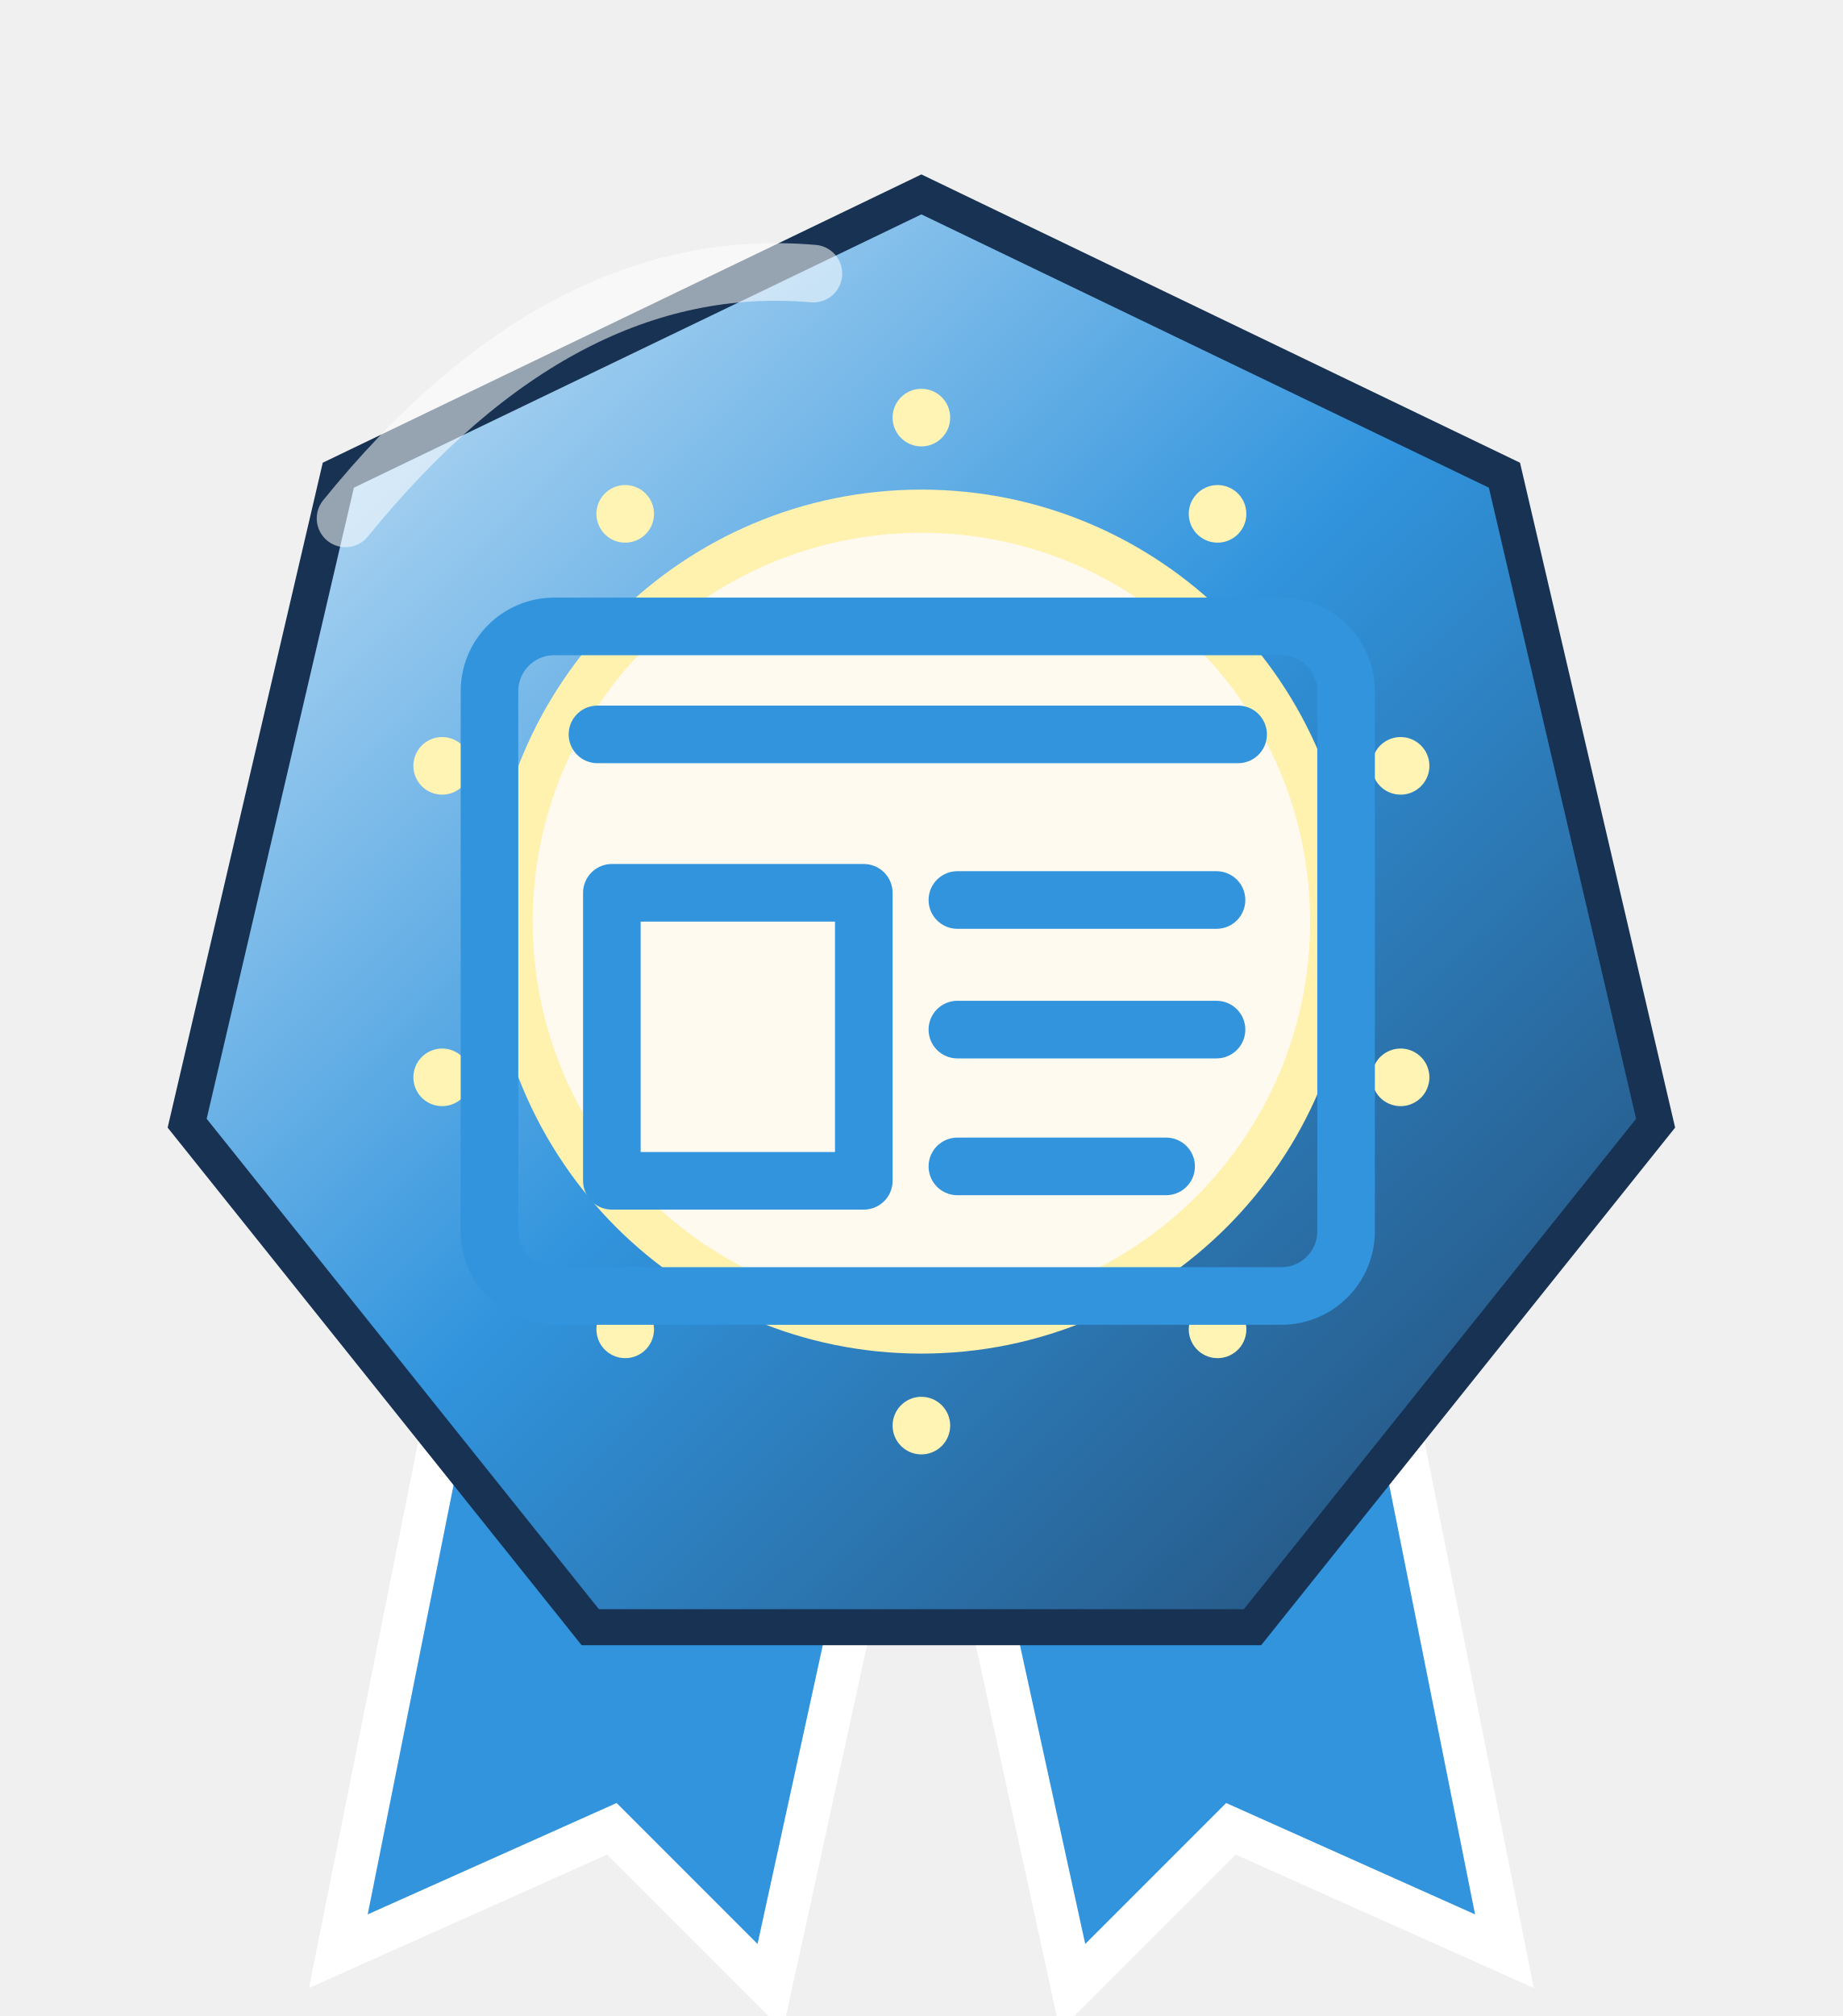
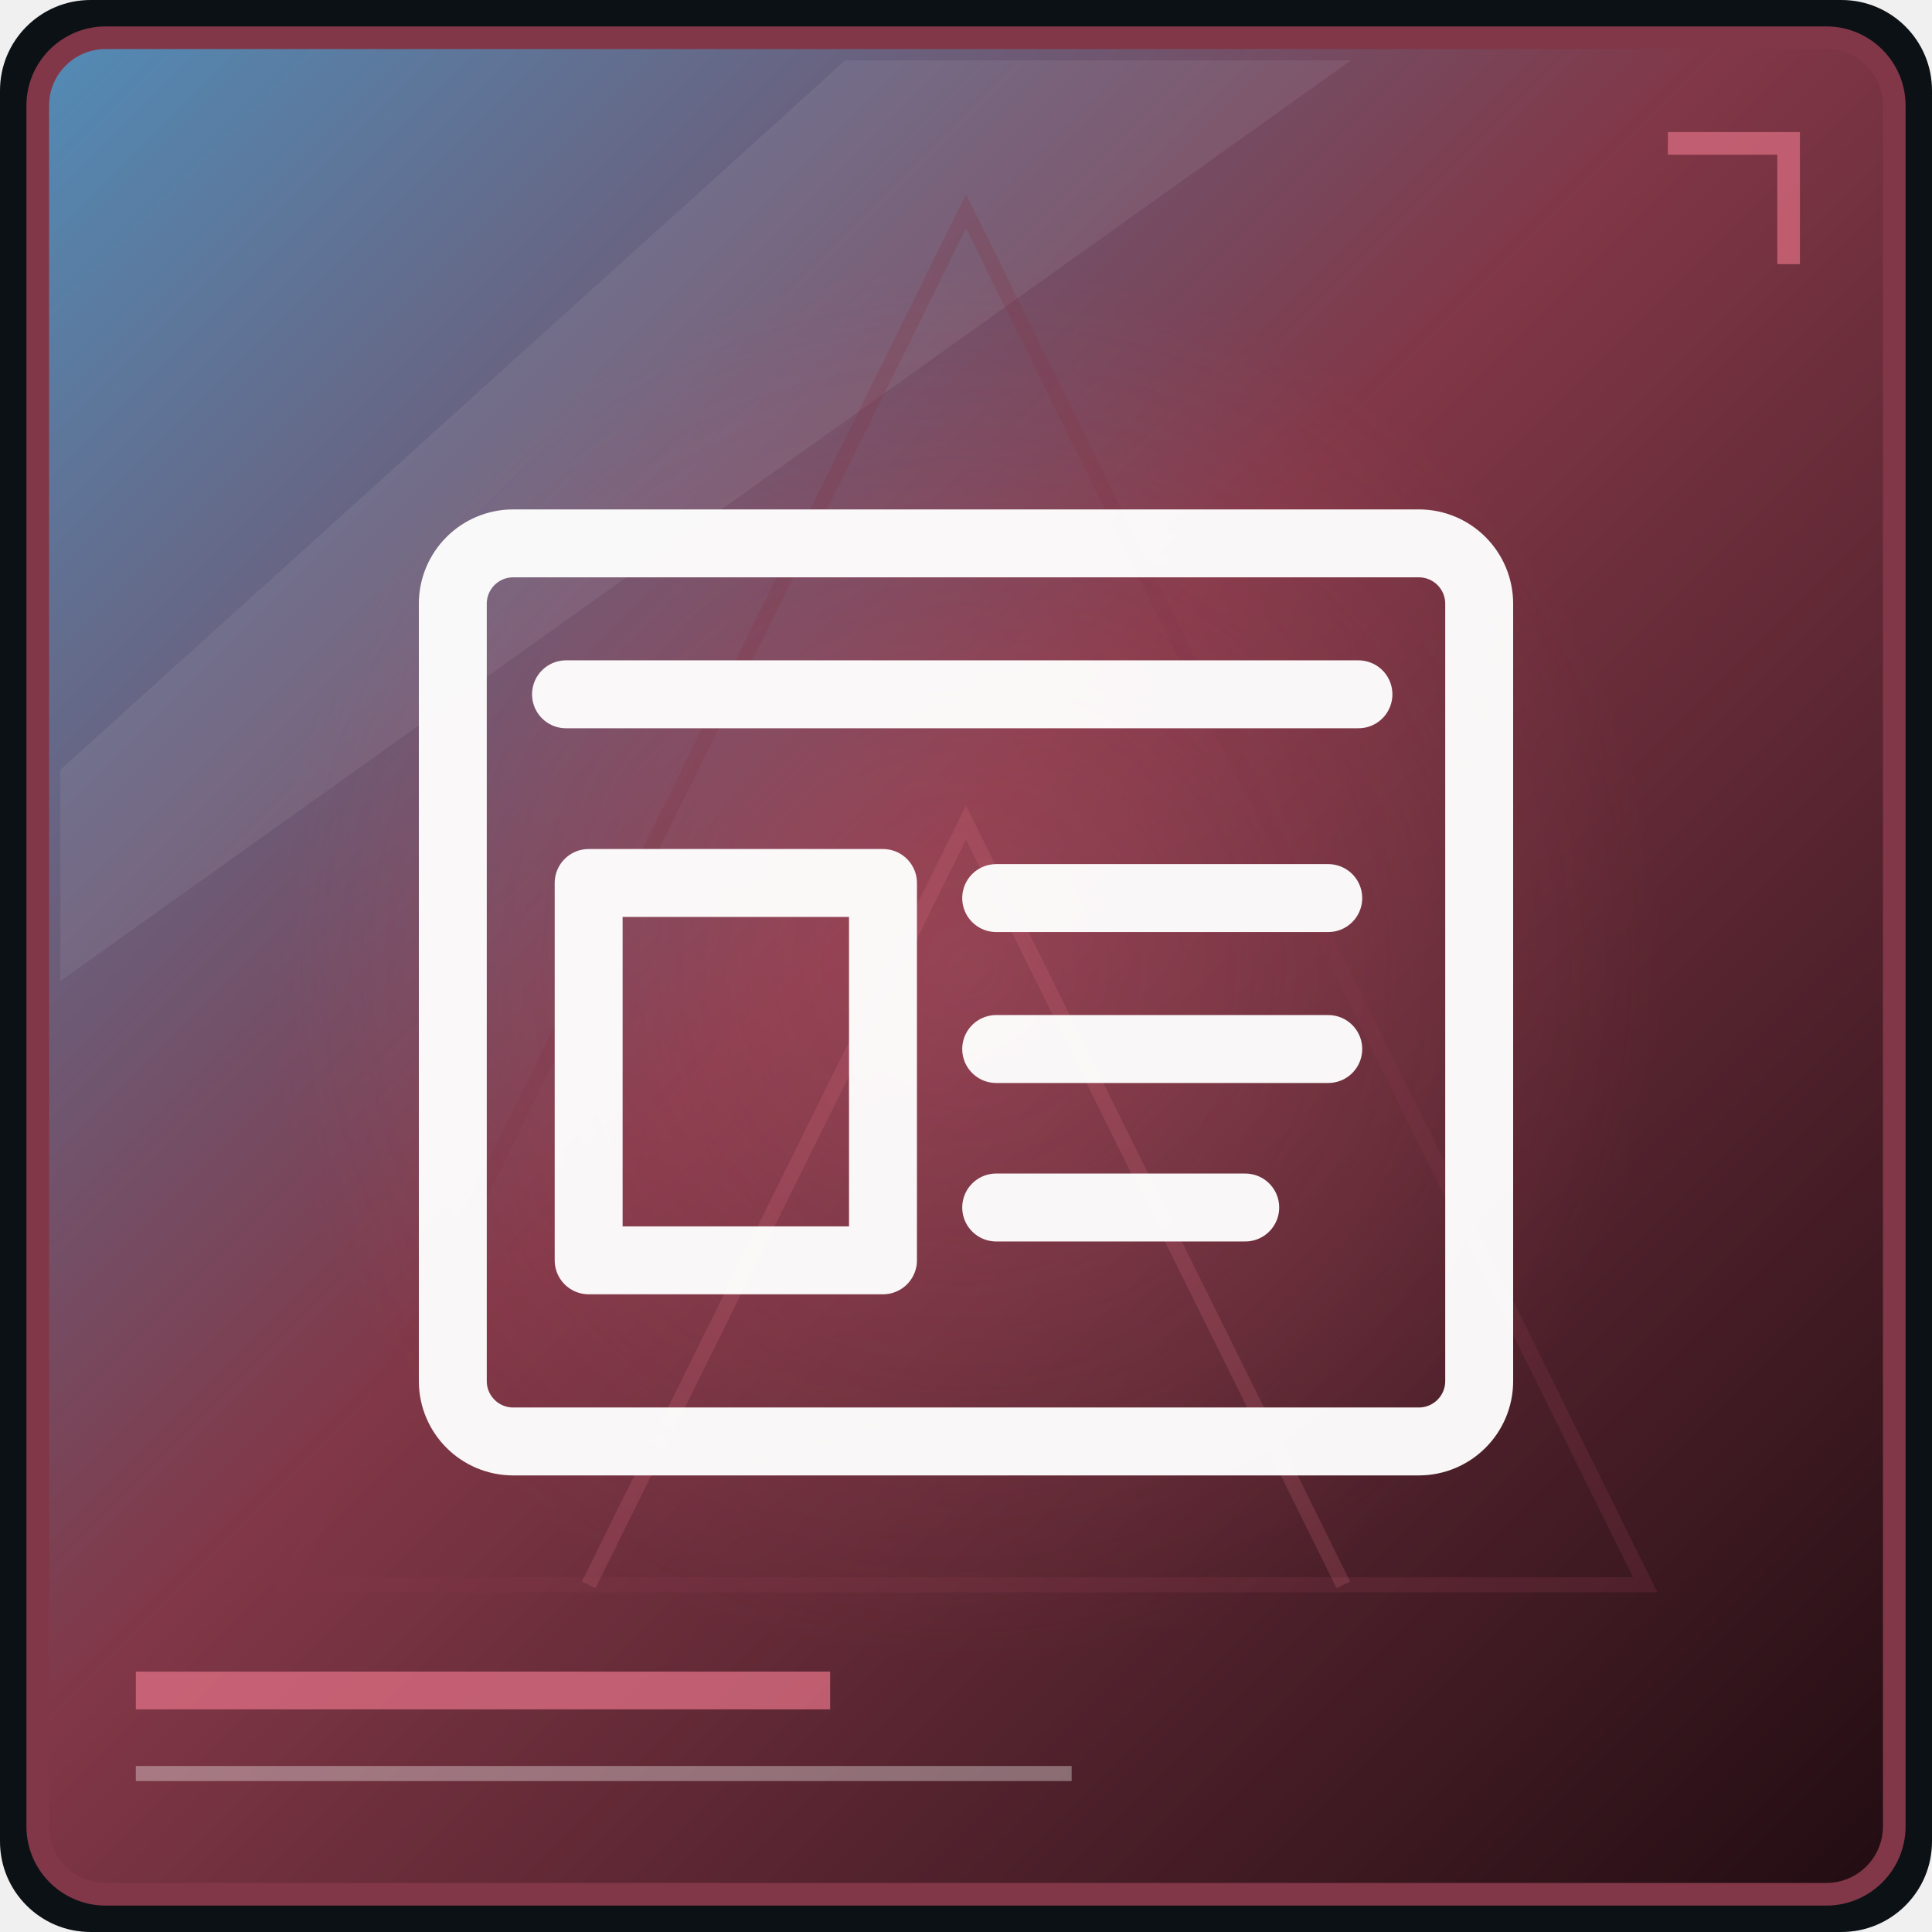
- <svg xmlns="http://www.w3.org/2000/svg" width="256" height="280" viewBox="0 0 256 280">
+ <svg xmlns="http://www.w3.org/2000/svg" width="256" height="256" viewBox="0 0 256 256">
  <defs>
-     <linearGradient id="g46" x2="1" y2="1">
-       <stop stop-color="#dbecf9" />
-       <stop offset=".5" stop-color="#3194dd" />
-       <stop offset="1" stop-color="#23466b" />
+     <linearGradient id="bg46" x1="0" y1="0" x2="1" y2="1">
+       <stop stop-color="#518db8" />
+       <stop offset=".46" stop-color="#813747" />
+       <stop offset="1" stop-color="#200c11" />
    </linearGradient>
+     <radialGradient id="glow46">
+       <stop stop-color="#de6f83" stop-opacity=".55" />
+       <stop offset="1" stop-color="#de6f83" stop-opacity="0" />
+     </radialGradient>
  </defs>
-   <path d="m65 181-18 90 38-17 22 22 19-87m65-8 18 90-38-17-22 22-19-87" fill="#3194dd" stroke="#fff" stroke-width="6" />
-   <g fill="url(#g46)" stroke="#173253" stroke-width="5">
-     <path d="m128 27 81 39 21 90-56 70H82L26 156l21-90Z" />
+   <rect width="256" height="256" rx="12" fill="#0c1116" />
+   <rect x="5" y="5" width="246" height="246" rx="9" fill="url(#bg46)" stroke="#813747" stroke-width="3" />
+   <path d="M8 102 112 8h67L8 130Z" fill="#ffffff" opacity=".07" />
+   <circle cx="128" cy="128" r="92" fill="url(#glow46)" opacity=".48" />
+   <path d="M38 210 128 28l90 182Z" fill="none" stroke="#813747" stroke-width="2" opacity=".28" />
+   <path d="m78 210 50-101 50 101" fill="none" stroke="#de6f83" stroke-width="2" opacity=".2" />
+   <g fill="none" stroke="#ffffff" stroke-width="9" stroke-linecap="round" stroke-linejoin="round" opacity=".96">
+     <rect x="60" y="72" width="136" height="119" rx="8" />
+     <path d="M75 92h105M78 117h39v50H78ZM132 119h44M132 139h44M132 160h33" />
  </g>
-   <circle cx="128" cy="128" r="57" fill="#fffaf0" stroke="#fff1ae" stroke-width="6" />
-   <circle cx="128" cy="58" r="4" transform="rotate(0.0 128 128)" fill="#fff4b4" />
-   <circle cx="128" cy="58" r="4" transform="rotate(36.0 128 128)" fill="#fff4b4" />
-   <circle cx="128" cy="58" r="4" transform="rotate(72.0 128 128)" fill="#fff4b4" />
-   <circle cx="128" cy="58" r="4" transform="rotate(108.0 128 128)" fill="#fff4b4" />
-   <circle cx="128" cy="58" r="4" transform="rotate(144.0 128 128)" fill="#fff4b4" />
-   <circle cx="128" cy="58" r="4" transform="rotate(180.0 128 128)" fill="#fff4b4" />
-   <circle cx="128" cy="58" r="4" transform="rotate(216.0 128 128)" fill="#fff4b4" />
-   <circle cx="128" cy="58" r="4" transform="rotate(252.0 128 128)" fill="#fff4b4" />
-   <circle cx="128" cy="58" r="4" transform="rotate(288.0 128 128)" fill="#fff4b4" />
-   <circle cx="128" cy="58" r="4" transform="rotate(324.0 128 128)" fill="#fff4b4" />
-   <g fill="none" stroke="#3194dd" stroke-width="8" stroke-linecap="round" stroke-linejoin="round">
-     <rect x="68" y="87" width="119" height="93" rx="9" />
-     <path d="M83 102h89M85 124h35v40H85ZM133 125h36M133 143h36M133 162h29" />
-   </g>
-   <path d="M48 72q30-37 65-34" fill="none" stroke="#fff" stroke-width="8" opacity=".55" stroke-linecap="round" />
+   <path d="M18 224h92" stroke="#de6f83" stroke-width="5" opacity=".76" />
+   <path d="M18 235h124" stroke="#ffffff" stroke-width="2" opacity=".34" />
+   <path d="M221 19h16v16" fill="none" stroke="#de6f83" stroke-width="3" opacity=".7" />
</svg>
